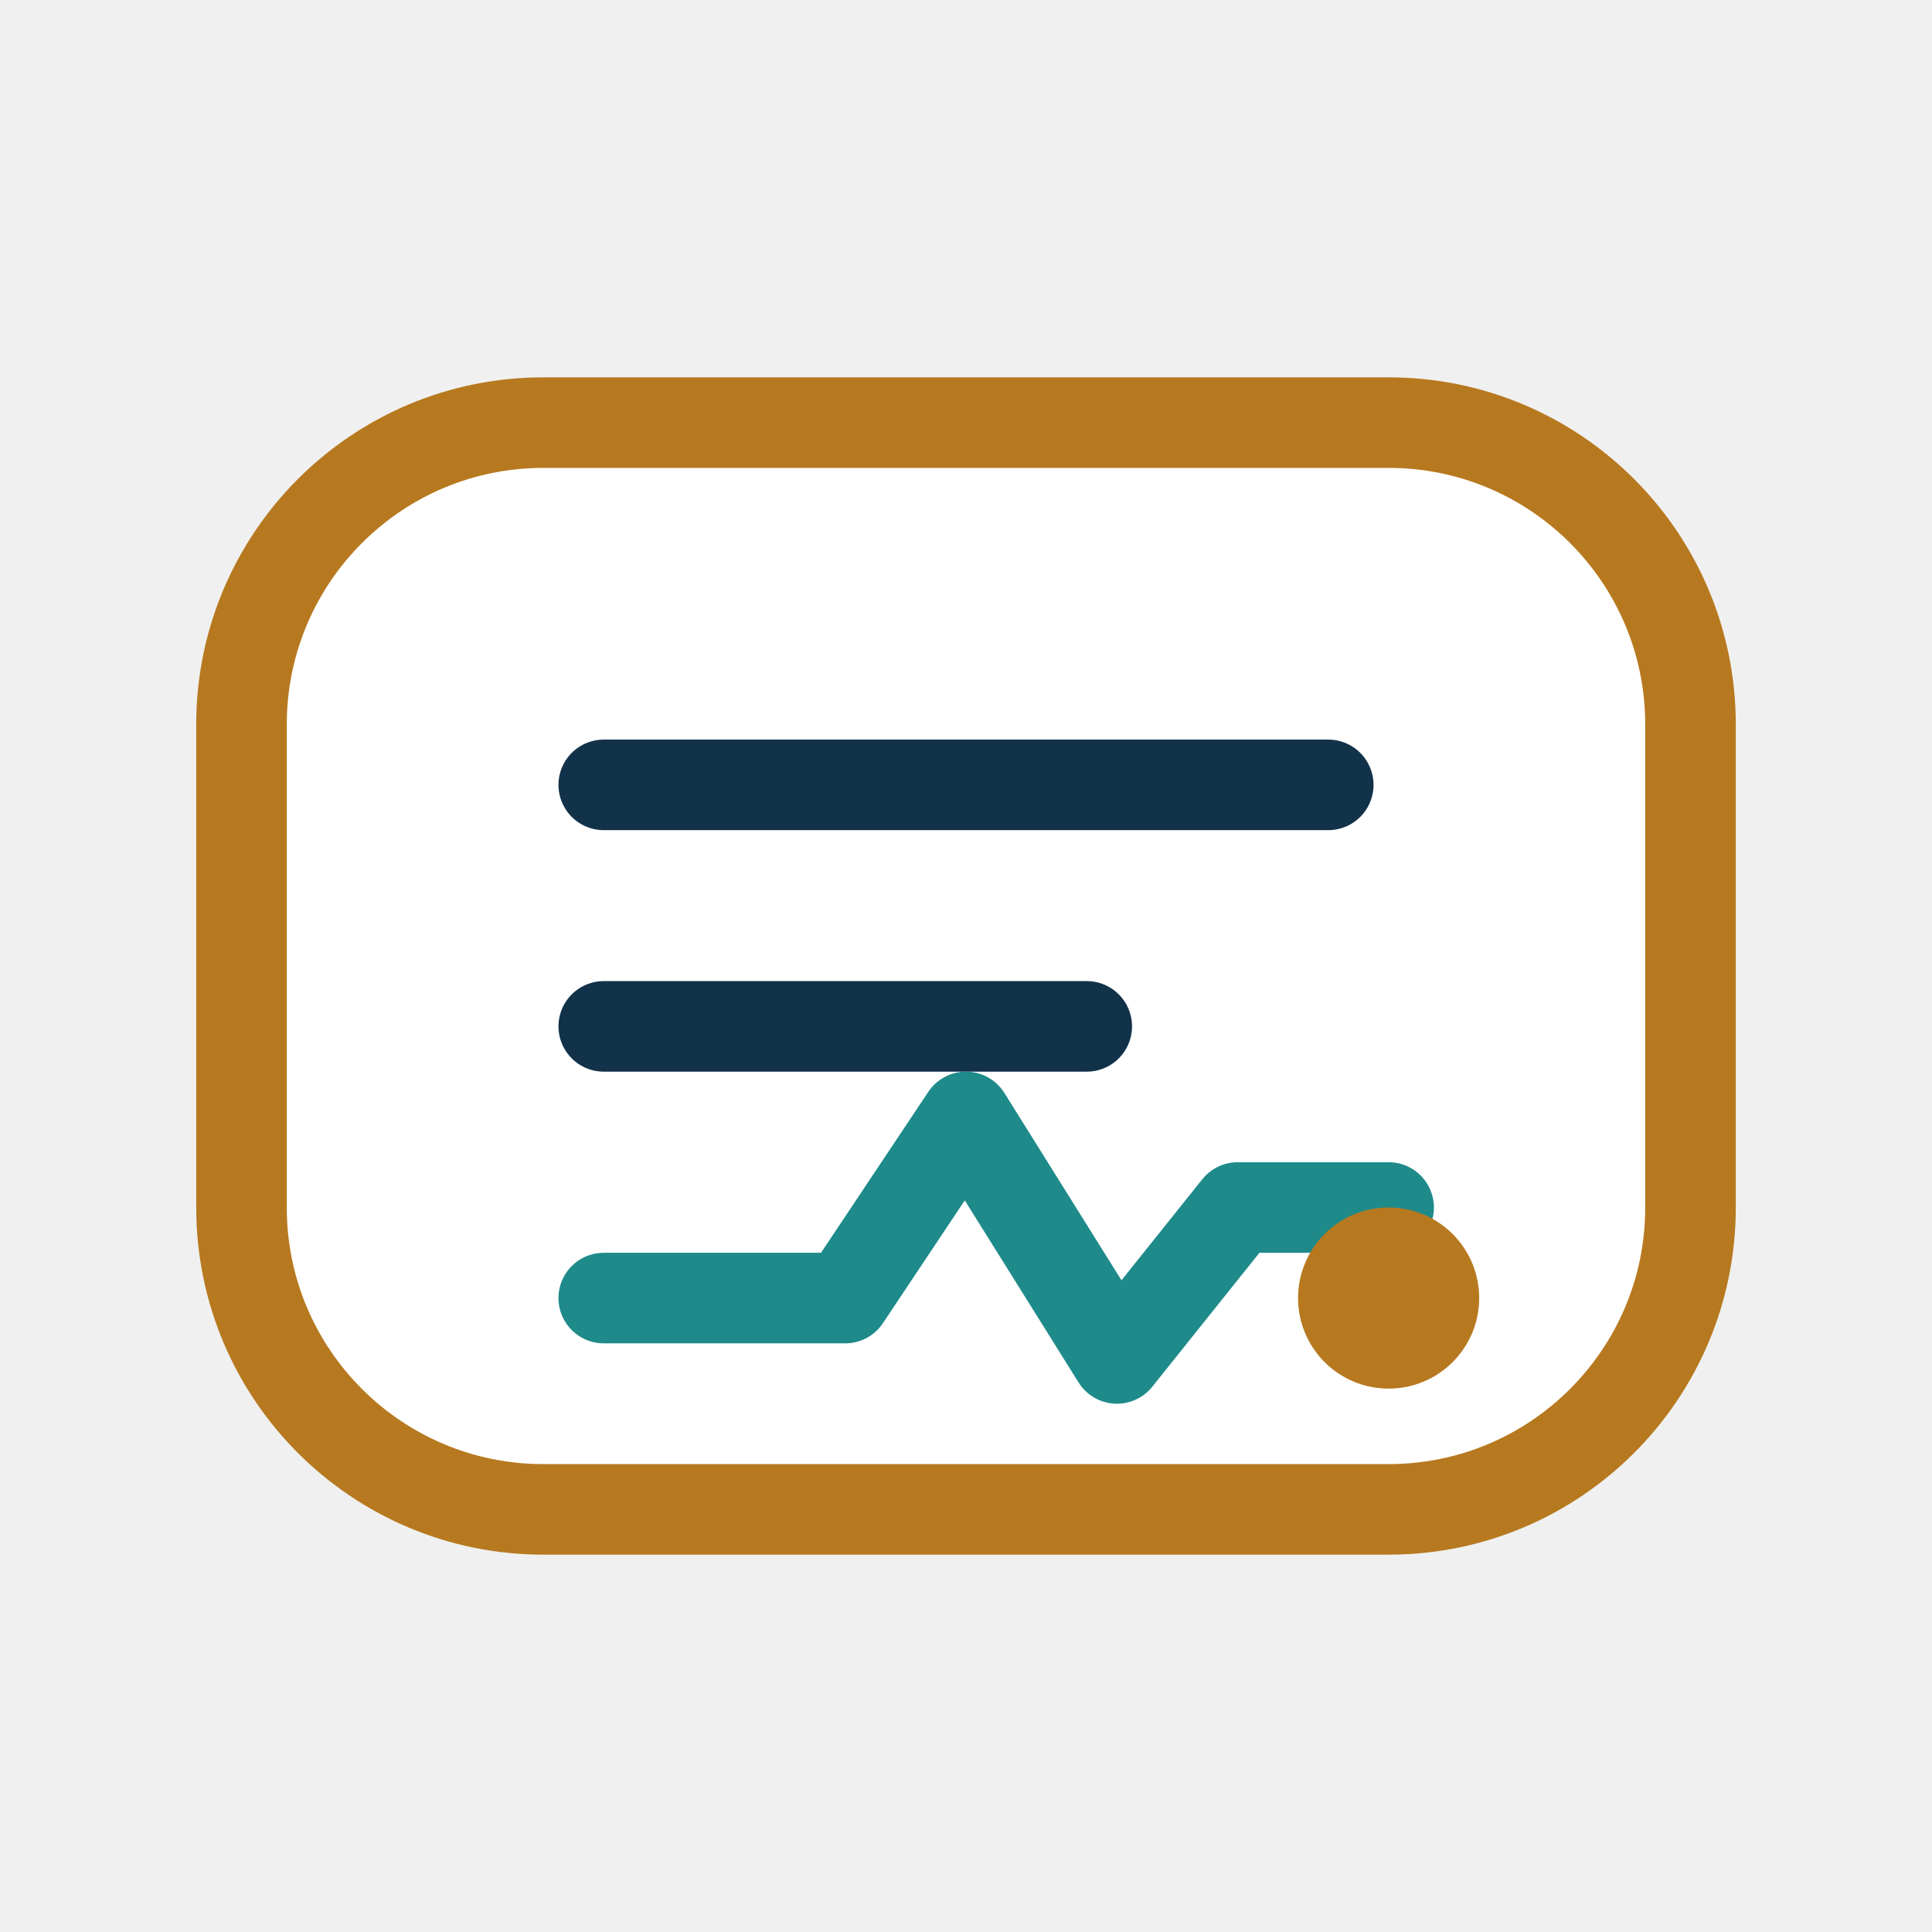
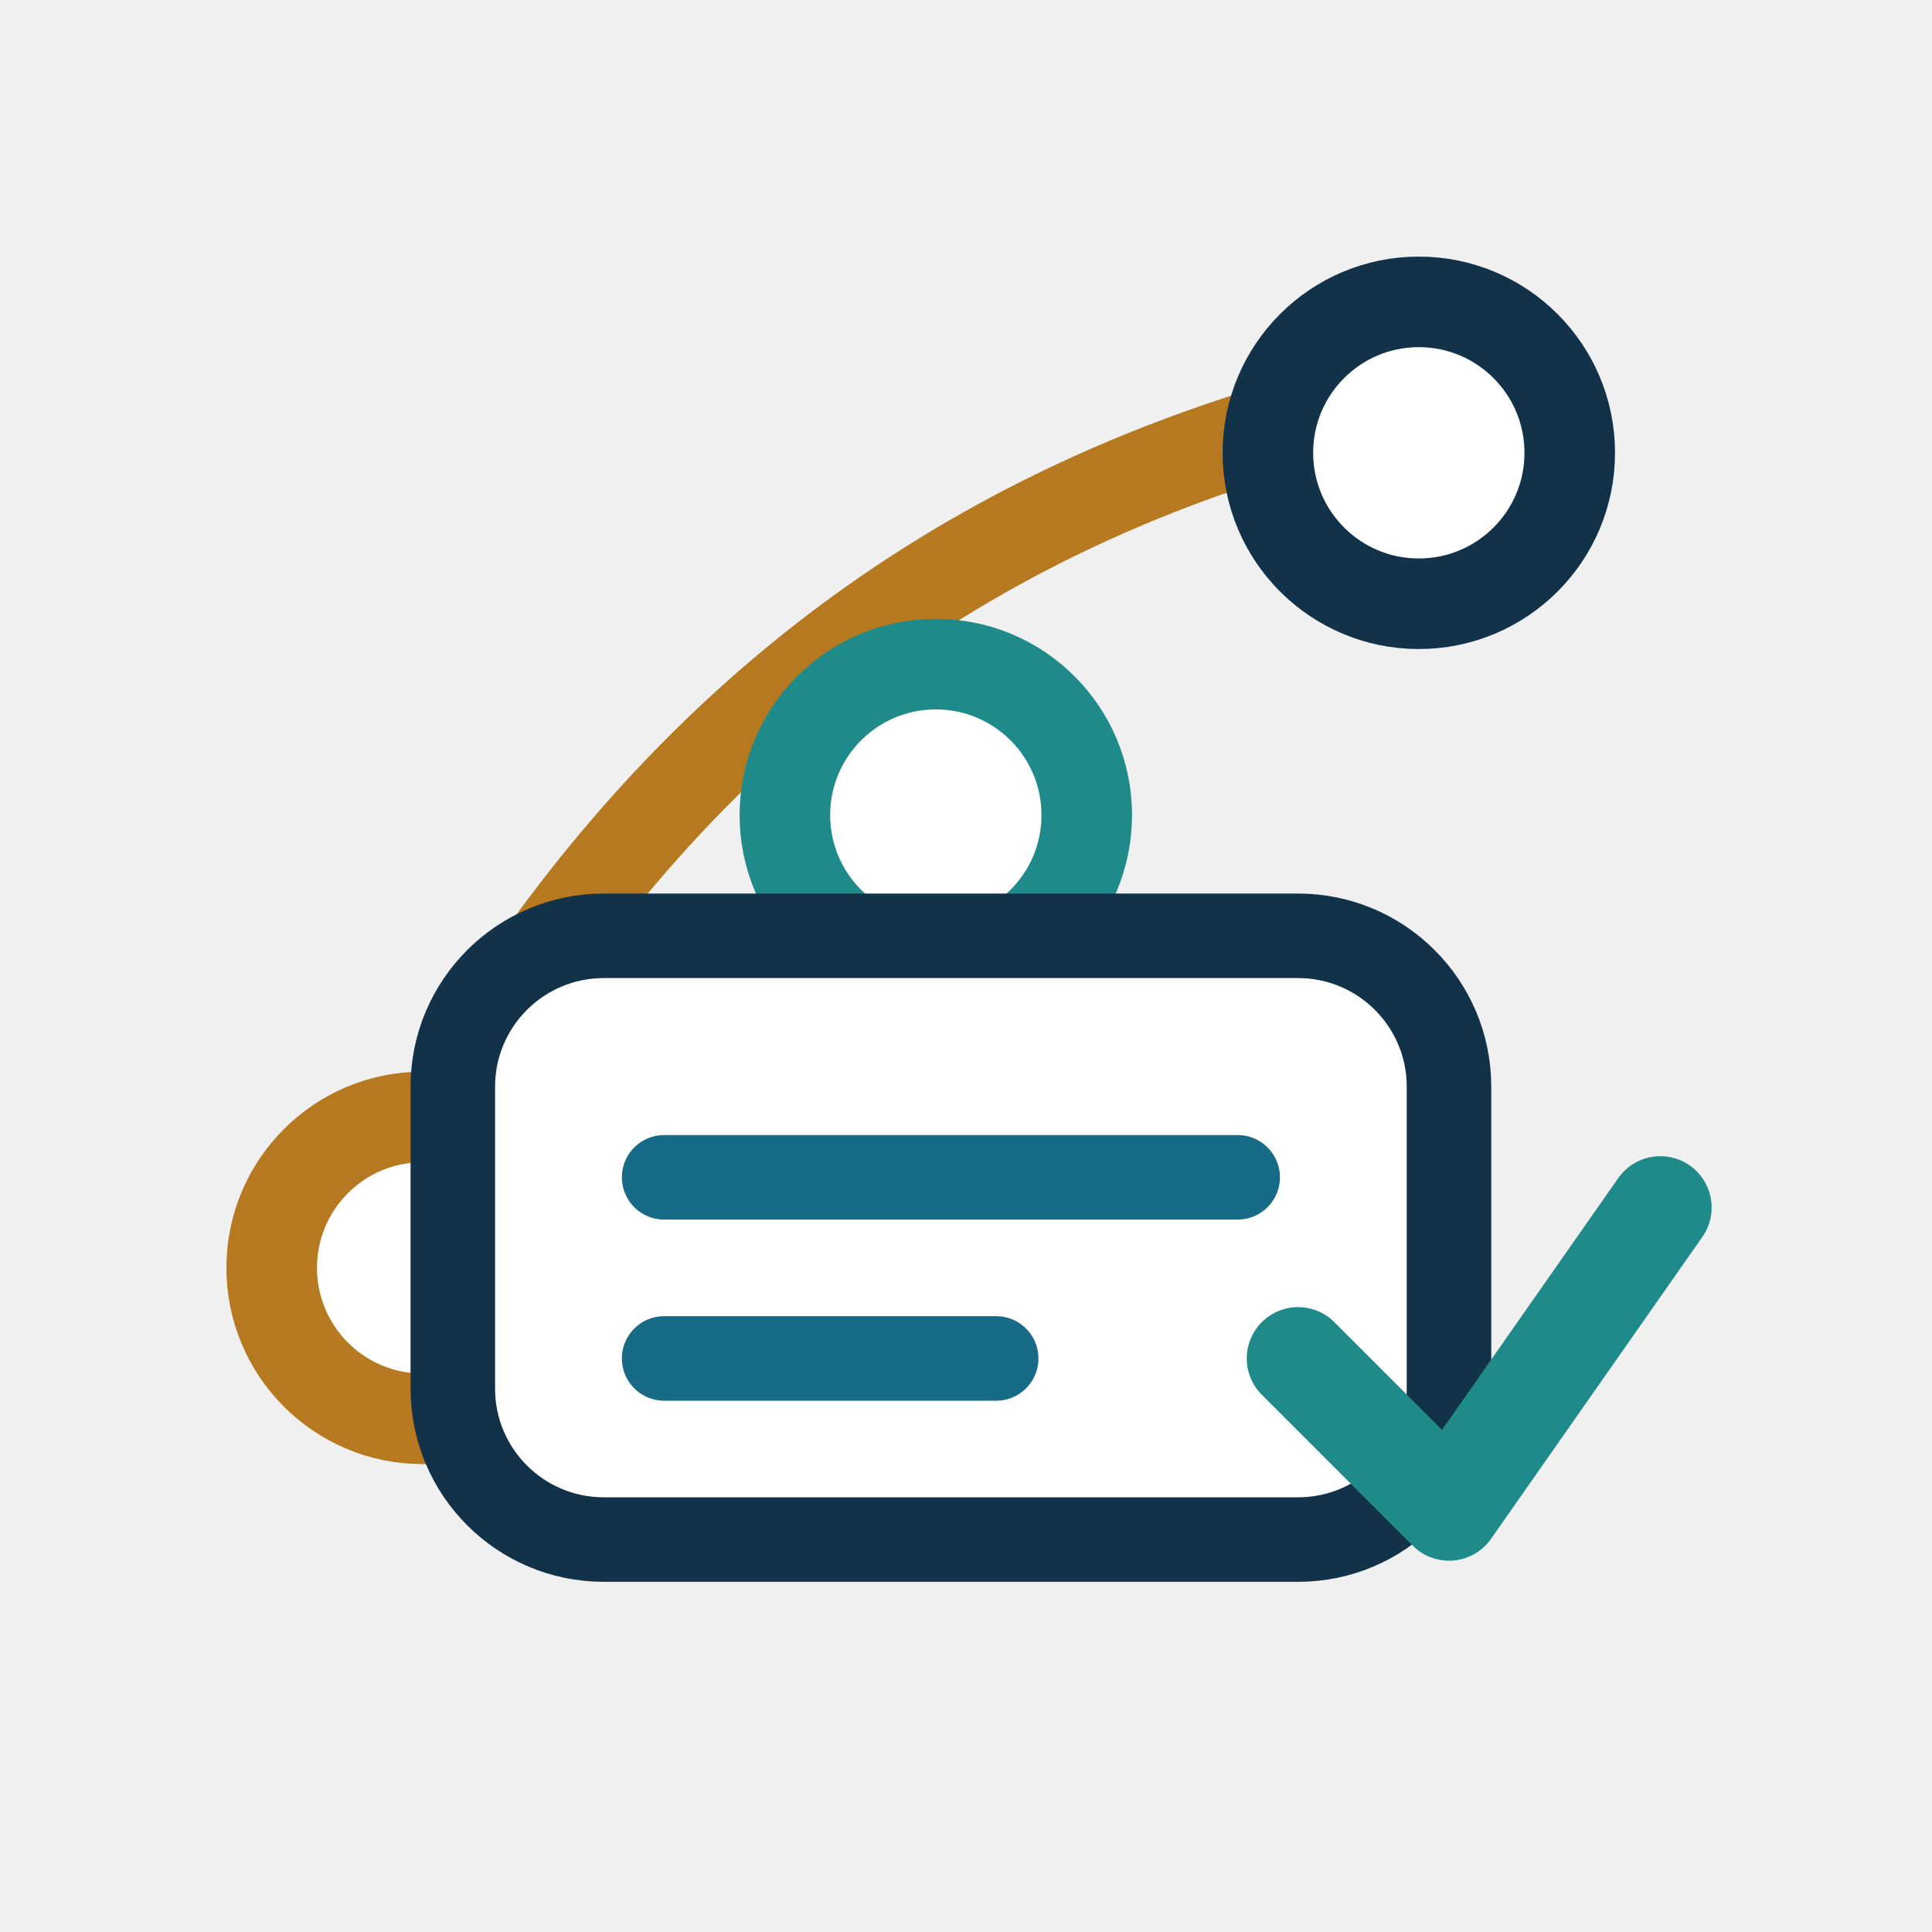
<svg xmlns="http://www.w3.org/2000/svg" viewBox="0 0 64 64" role="img" aria-labelledby="tldr-title">
-   <rect x="8" y="14" width="48" height="36" rx="10" fill="#ffffff" stroke="#b7791f" stroke-width="3" />
-   <path d="M20 26h24M20 34h16" fill="none" stroke="#12324a" stroke-width="3" stroke-linecap="round" />
-   <path d="M20 43h8l4-6 5 8 4-5h5" fill="none" stroke="#1f8a8a" stroke-width="3" stroke-linecap="round" stroke-linejoin="round" />
-   <circle cx="46" cy="43" r="3" fill="#b7791f" />
+   <path d="M12 42c7-15 17-24 31-28" fill="none" stroke="#b7791f" stroke-width="3" stroke-linecap="round" />
+   <circle cx="14" cy="42" r="5" fill="#ffffff" stroke="#b7791f" stroke-width="3" />
+   <circle cx="31" cy="27" r="5" fill="#ffffff" stroke="#1f8a8a" stroke-width="3" />
+   <circle cx="47" cy="15" r="5" fill="#ffffff" stroke="#12324a" stroke-width="3" />
+   <rect x="15" y="31" width="33" height="20" rx="5" fill="#ffffff" stroke="#12324a" stroke-width="2.8" />
+   <path d="M22 39h19M22 45h11" fill="none" stroke="#176b87" stroke-width="2.8" stroke-linecap="round" />
+   <path d="M43 45l5 5 7-10" fill="none" stroke="#1f8a8a" stroke-width="3.4" stroke-linecap="round" stroke-linejoin="round" />
</svg>
